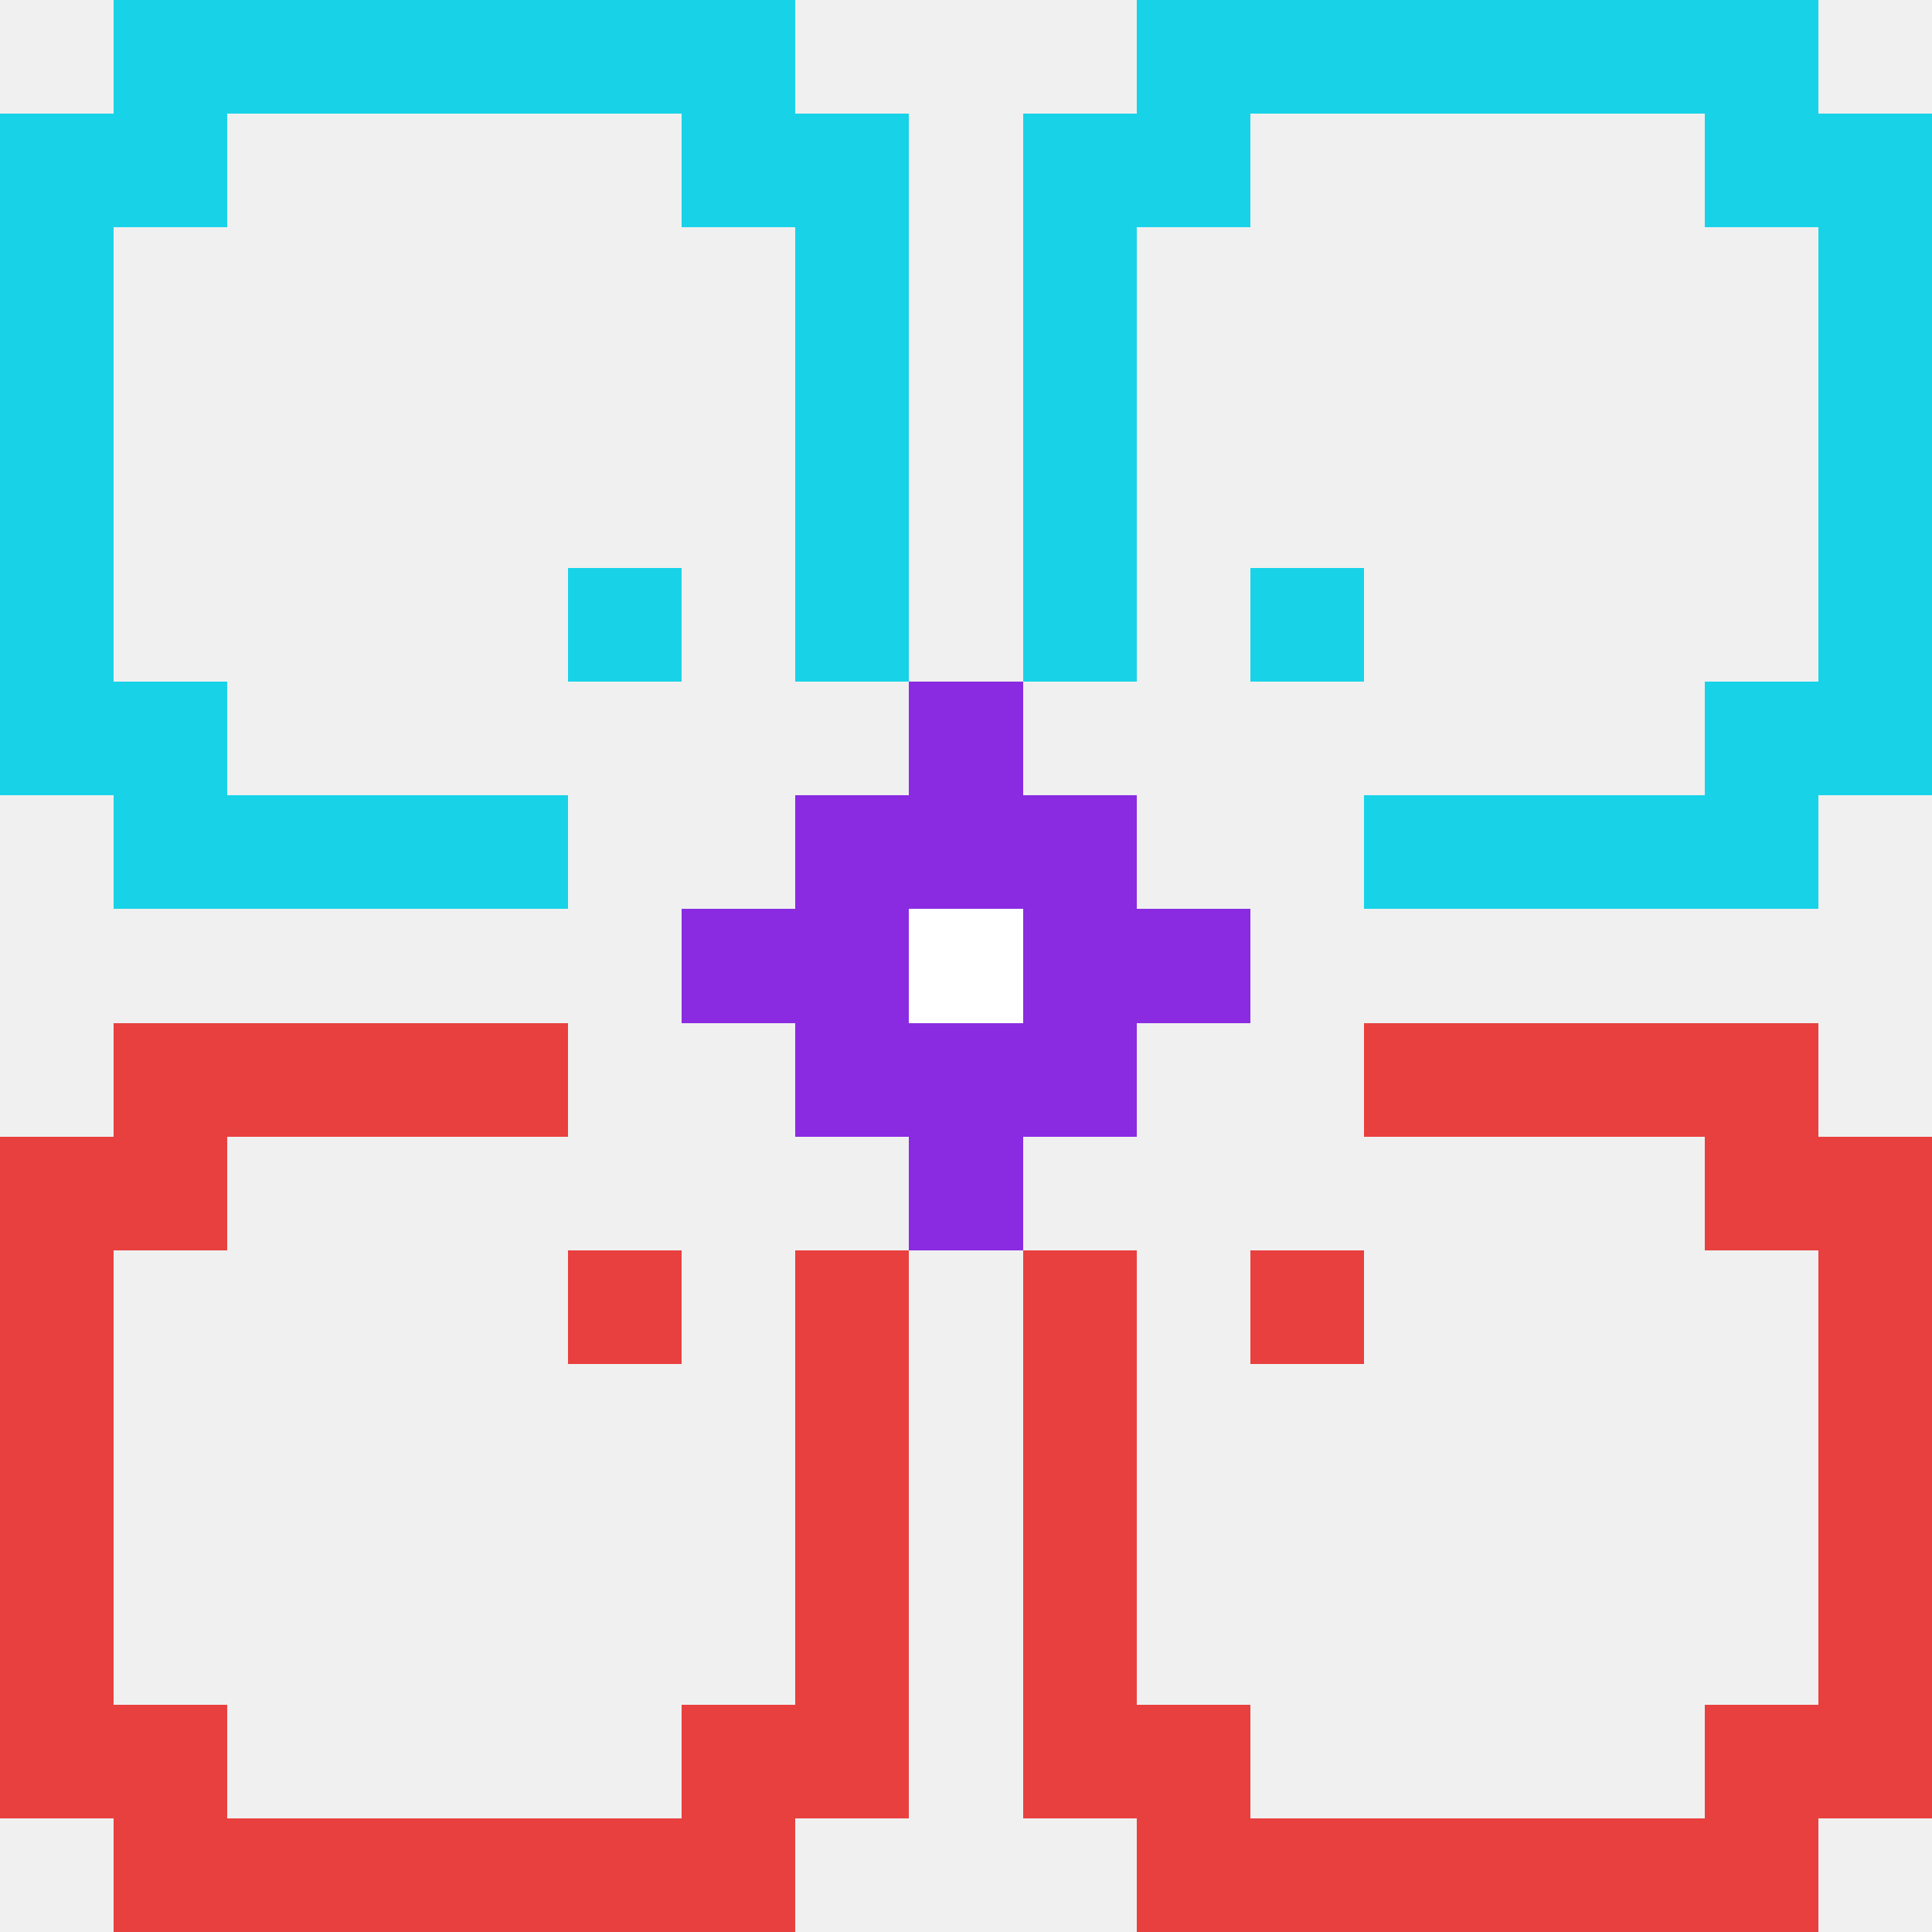
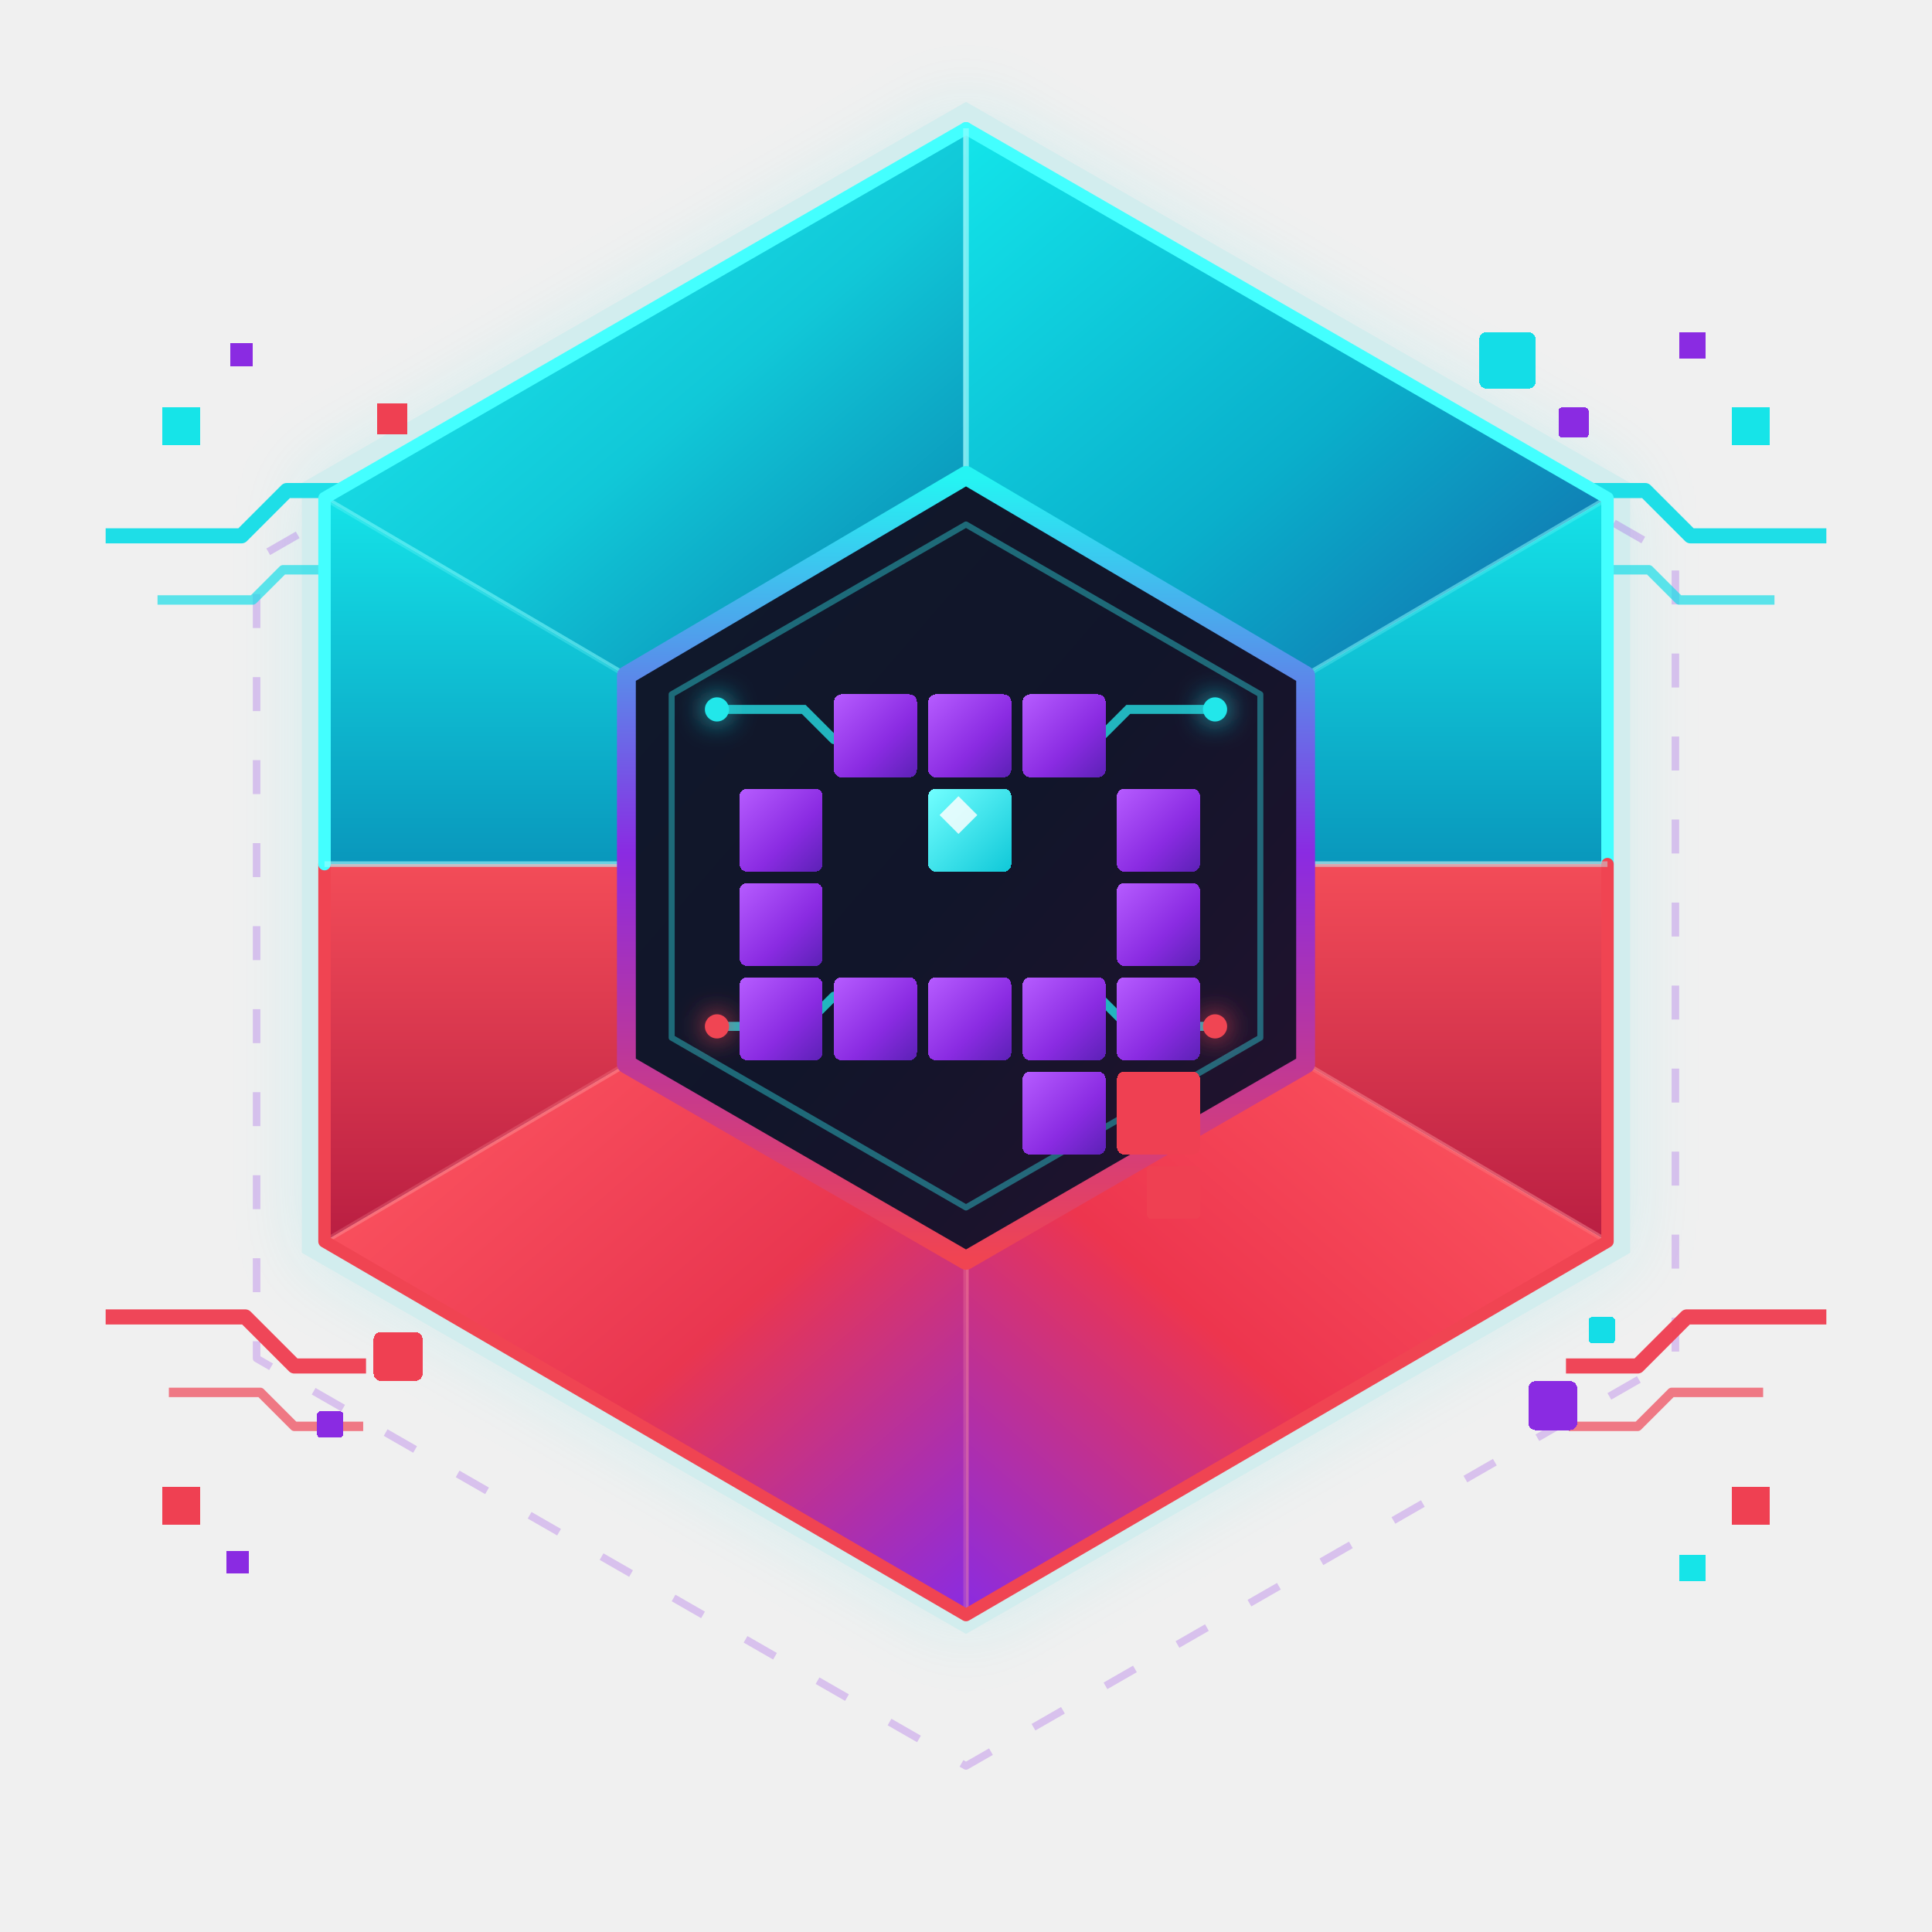
- <svg xmlns="http://www.w3.org/2000/svg" viewBox="0 0 17 17" shape-rendering="crispEdges">
-   <g fill="#18d3e8">
-     <rect x="1" y="0" width="1" height="1" />
-     <rect x="2" y="0" width="1" height="1" />
-     <rect x="3" y="0" width="1" height="1" />
-     <rect x="4" y="0" width="1" height="1" />
-     <rect x="5" y="0" width="1" height="1" />
-     <rect x="6" y="0" width="1" height="1" />
-     <rect x="10" y="0" width="1" height="1" />
-     <rect x="11" y="0" width="1" height="1" />
-     <rect x="12" y="0" width="1" height="1" />
-     <rect x="13" y="0" width="1" height="1" />
-     <rect x="14" y="0" width="1" height="1" />
-     <rect x="15" y="0" width="1" height="1" />
-     <rect x="0" y="1" width="1" height="1" />
-     <rect x="1" y="1" width="1" height="1" />
-     <rect x="6" y="1" width="1" height="1" />
-     <rect x="7" y="1" width="1" height="1" />
-     <rect x="9" y="1" width="1" height="1" />
-     <rect x="10" y="1" width="1" height="1" />
-     <rect x="15" y="1" width="1" height="1" />
-     <rect x="16" y="1" width="1" height="1" />
-     <rect x="0" y="2" width="1" height="1" />
-     <rect x="7" y="2" width="1" height="1" />
-     <rect x="9" y="2" width="1" height="1" />
-     <rect x="16" y="2" width="1" height="1" />
-     <rect x="0" y="3" width="1" height="1" />
-     <rect x="7" y="3" width="1" height="1" />
-     <rect x="9" y="3" width="1" height="1" />
-     <rect x="16" y="3" width="1" height="1" />
-     <rect x="0" y="4" width="1" height="1" />
-     <rect x="7" y="4" width="1" height="1" />
-     <rect x="9" y="4" width="1" height="1" />
-     <rect x="16" y="4" width="1" height="1" />
-     <rect x="0" y="5" width="1" height="1" />
-     <rect x="5" y="5" width="1" height="1" />
-     <rect x="7" y="5" width="1" height="1" />
-     <rect x="9" y="5" width="1" height="1" />
-     <rect x="11" y="5" width="1" height="1" />
-     <rect x="16" y="5" width="1" height="1" />
-     <rect x="0" y="6" width="1" height="1" />
-     <rect x="1" y="6" width="1" height="1" />
-     <rect x="15" y="6" width="1" height="1" />
-     <rect x="16" y="6" width="1" height="1" />
-     <rect x="1" y="7" width="1" height="1" />
-     <rect x="2" y="7" width="1" height="1" />
-     <rect x="3" y="7" width="1" height="1" />
-     <rect x="4" y="7" width="1" height="1" />
-     <rect x="12" y="7" width="1" height="1" />
-     <rect x="13" y="7" width="1" height="1" />
-     <rect x="14" y="7" width="1" height="1" />
-     <rect x="15" y="7" width="1" height="1" />
+ <svg xmlns="http://www.w3.org/2000/svg" viewBox="0 0 512 512" role="img" aria-labelledby="title desc">
+   <defs>
+     <linearGradient id="cyanTopL" x1="0" y1="0" x2="1" y2="1">
+       <stop offset="0" stop-color="#20F3F3" />
+       <stop offset=".54" stop-color="#11C8D8" />
+       <stop offset="1" stop-color="#087FAD" />
+     </linearGradient>
+     <linearGradient id="cyanTopR" x1="0" y1="0" x2="1" y2="1">
+       <stop offset="0" stop-color="#13E5EA" />
+       <stop offset=".55" stop-color="#0AAFCB" />
+       <stop offset="1" stop-color="#1268AA" />
+     </linearGradient>
+     <linearGradient id="cyanSide" x1="0" y1="0" x2="0" y2="1">
+       <stop offset="0" stop-color="#15E3E8" />
+       <stop offset="1" stop-color="#0997BC" />
+     </linearGradient>
+     <linearGradient id="redSide" x1="0" y1="0" x2="0" y2="1">
+       <stop offset="0" stop-color="#F34C58" />
+       <stop offset="1" stop-color="#B91E42" />
+     </linearGradient>
+     <linearGradient id="redBottomR" x1="1" y1="0" x2="0" y2="1">
+       <stop offset="0" stop-color="#FF5B62" />
+       <stop offset=".55" stop-color="#ED354E" />
+       <stop offset="1" stop-color="#8A2BE2" />
+     </linearGradient>
+     <linearGradient id="redBottomL" x1="0" y1="0" x2="1" y2="1">
+       <stop offset="0" stop-color="#FF5962" />
+       <stop offset=".55" stop-color="#E93650" />
+       <stop offset="1" stop-color="#8A2BE2" />
+     </linearGradient>
+     <linearGradient id="purpleTile" x1="0" y1="0" x2="1" y2="1">
+       <stop offset="0" stop-color="#B65CFF" />
+       <stop offset=".6" stop-color="#8A2BE2" />
+       <stop offset="1" stop-color="#5C21B6" />
+     </linearGradient>
+     <linearGradient id="cyanTile" x1="0" y1="0" x2="1" y2="1">
+       <stop offset="0" stop-color="#72FFFF" />
+       <stop offset="1" stop-color="#10C8D8" />
+     </linearGradient>
+     <linearGradient id="coreFill" x1="0" y1="0" x2="1" y2="1">
+       <stop offset="0" stop-color="#10192B" />
+       <stop offset=".5" stop-color="#11152A" />
+       <stop offset="1" stop-color="#25112F" />
+     </linearGradient>
+     <linearGradient id="rim" x1="0" y1="0" x2="0" y2="1">
+       <stop offset="0" stop-color="#25F4F3" />
+       <stop offset=".48" stop-color="#8A2BE2" />
+       <stop offset="1" stop-color="#F04452" />
+     </linearGradient>
+     <filter id="cyanGlow" x="-45%" y="-45%" width="190%" height="190%">
+       <feGaussianBlur stdDeviation="9" result="blur" />
+       <feMerge>
+         <feMergeNode in="blur" />
+         <feMergeNode in="SourceGraphic" />
+       </feMerge>
+     </filter>
+     <filter id="smallGlow" x="-80%" y="-80%" width="260%" height="260%">
+       <feGaussianBlur stdDeviation="3.5" result="blur" />
+       <feMerge>
+         <feMergeNode in="blur" />
+         <feMergeNode in="SourceGraphic" />
+       </feMerge>
+     </filter>
+   </defs>
+   <path d="M256 27 432 128 432 332 256 433 80 332 80 128Z" fill="#13D8E0" opacity=".14" filter="url(#cyanGlow)" />
+   <path d="M256 40 444 148 444 360 256 468 68 360 68 148Z" fill="none" stroke="#8A2BE2" stroke-width="2" stroke-opacity=".24" stroke-dasharray="9 13" stroke-linejoin="round" />
+   <g fill="none" stroke-linecap="square" stroke-linejoin="round">
+     <path d="M30 142h34l12-12h18" stroke="#14DDE7" stroke-width="4" opacity=".95" />
+     <path d="M43 159h24l8-8h16" stroke="#14DDE7" stroke-width="2.5" opacity=".68" />
+     <path d="M482 142h-34l-12-12h-18" stroke="#14DDE7" stroke-width="4" opacity=".95" />
+     <path d="M469 159h-24l-8-8h-16" stroke="#14DDE7" stroke-width="2.5" opacity=".68" />
+     <path d="M30 349h35l13 13h17" stroke="#EF4052" stroke-width="4" opacity=".96" />
+     <path d="M46 369h23l9 9h17" stroke="#EF4052" stroke-width="2.5" opacity=".68" />
+     <path d="M482 349h-35l-13 13h-17" stroke="#EF4052" stroke-width="4" opacity=".96" />
+     <path d="M466 369h-23l-9 9h-17" stroke="#EF4052" stroke-width="2.5" opacity=".68" />
  </g>
-   <g fill="#e8403f">
-     <rect x="1" y="9" width="1" height="1" />
-     <rect x="2" y="9" width="1" height="1" />
-     <rect x="3" y="9" width="1" height="1" />
-     <rect x="4" y="9" width="1" height="1" />
-     <rect x="12" y="9" width="1" height="1" />
-     <rect x="13" y="9" width="1" height="1" />
-     <rect x="14" y="9" width="1" height="1" />
-     <rect x="15" y="9" width="1" height="1" />
-     <rect x="0" y="10" width="1" height="1" />
-     <rect x="1" y="10" width="1" height="1" />
-     <rect x="15" y="10" width="1" height="1" />
-     <rect x="16" y="10" width="1" height="1" />
-     <rect x="0" y="11" width="1" height="1" />
-     <rect x="5" y="11" width="1" height="1" />
-     <rect x="7" y="11" width="1" height="1" />
-     <rect x="9" y="11" width="1" height="1" />
-     <rect x="11" y="11" width="1" height="1" />
-     <rect x="16" y="11" width="1" height="1" />
-     <rect x="0" y="12" width="1" height="1" />
-     <rect x="7" y="12" width="1" height="1" />
-     <rect x="9" y="12" width="1" height="1" />
-     <rect x="16" y="12" width="1" height="1" />
-     <rect x="0" y="13" width="1" height="1" />
-     <rect x="7" y="13" width="1" height="1" />
-     <rect x="9" y="13" width="1" height="1" />
-     <rect x="16" y="13" width="1" height="1" />
-     <rect x="0" y="14" width="1" height="1" />
-     <rect x="7" y="14" width="1" height="1" />
-     <rect x="9" y="14" width="1" height="1" />
-     <rect x="16" y="14" width="1" height="1" />
-     <rect x="0" y="15" width="1" height="1" />
-     <rect x="1" y="15" width="1" height="1" />
-     <rect x="6" y="15" width="1" height="1" />
-     <rect x="7" y="15" width="1" height="1" />
-     <rect x="9" y="15" width="1" height="1" />
-     <rect x="10" y="15" width="1" height="1" />
-     <rect x="15" y="15" width="1" height="1" />
-     <rect x="16" y="15" width="1" height="1" />
-     <rect x="1" y="16" width="1" height="1" />
-     <rect x="2" y="16" width="1" height="1" />
-     <rect x="3" y="16" width="1" height="1" />
-     <rect x="4" y="16" width="1" height="1" />
-     <rect x="5" y="16" width="1" height="1" />
-     <rect x="6" y="16" width="1" height="1" />
-     <rect x="10" y="16" width="1" height="1" />
-     <rect x="11" y="16" width="1" height="1" />
-     <rect x="12" y="16" width="1" height="1" />
-     <rect x="13" y="16" width="1" height="1" />
-     <rect x="14" y="16" width="1" height="1" />
-     <rect x="15" y="16" width="1" height="1" />
+   <g shape-rendering="crispEdges">
+     <rect x="43" y="108" width="10" height="10" fill="#16E4E8" />
+     <rect x="61" y="91" width="6" height="6" fill="#8A2BE2" />
+     <rect x="459" y="108" width="10" height="10" fill="#16E4E8" />
+     <rect x="445" y="88" width="7" height="7" fill="#8A2BE2" />
+     <rect x="43" y="394" width="10" height="10" fill="#EF4052" />
+     <rect x="60" y="411" width="6" height="6" fill="#8A2BE2" />
+     <rect x="459" y="394" width="10" height="10" fill="#EF4052" />
+     <rect x="445" y="412" width="7" height="7" fill="#16E4E8" />
  </g>
-   <g fill="#8a2be2">
-     <rect x="8" y="6" width="1" height="1" />
-     <rect x="7" y="7" width="1" height="1" />
-     <rect x="8" y="7" width="1" height="1" />
-     <rect x="9" y="7" width="1" height="1" />
-     <rect x="6" y="8" width="1" height="1" />
-     <rect x="7" y="8" width="1" height="1" />
-     <rect x="8" y="8" width="1" height="1" />
-     <rect x="9" y="8" width="1" height="1" />
-     <rect x="10" y="8" width="1" height="1" />
-     <rect x="7" y="9" width="1" height="1" />
-     <rect x="8" y="9" width="1" height="1" />
-     <rect x="9" y="9" width="1" height="1" />
-     <rect x="8" y="10" width="1" height="1" />
+   <g stroke-linejoin="round" stroke-width="1.4">
+     <path d="M256 34 86 132 166 179 256 126Z" fill="url(#cyanTopL)" stroke="#8AFFFF" stroke-opacity=".34" />
+     <path d="M256 34 426 132 346 179 256 126Z" fill="url(#cyanTopR)" stroke="#8AFFFF" stroke-opacity=".34" />
+     <path d="M426 132 426 229 346 229 346 179Z" fill="url(#cyanSide)" stroke="#83FFFF" stroke-opacity=".26" />
+     <path d="M426 229 426 329 346 282 346 229Z" fill="url(#redSide)" stroke="#FF9BA1" stroke-opacity=".24" />
+     <path d="M426 329 256 428 256 332 346 282Z" fill="url(#redBottomR)" stroke="#FF9BA1" stroke-opacity=".24" />
+     <path d="M256 428 86 329 166 282 256 332Z" fill="url(#redBottomL)" stroke="#FF9BA1" stroke-opacity=".24" />
+     <path d="M86 329 86 229 166 229 166 282Z" fill="url(#redSide)" stroke="#FF9BA1" stroke-opacity=".24" />
+     <path d="M86 229 86 132 166 179 166 229Z" fill="url(#cyanSide)" stroke="#83FFFF" stroke-opacity=".26" />
  </g>
-   <g fill="#ffffff">
-     <rect x="8" y="8" width="1" height="1" />
+   <path d="M256 34 426 132 426 229" fill="none" stroke="#43FFFF" stroke-width="3.3" stroke-linecap="round" stroke-linejoin="round" />
+   <path d="M426 229 426 329 256 428 86 329 86 229" fill="none" stroke="#F04452" stroke-width="3.3" stroke-linecap="round" stroke-linejoin="round" />
+   <path d="M86 229 86 132 256 34" fill="none" stroke="#43FFFF" stroke-width="3.3" stroke-linecap="round" stroke-linejoin="round" />
+   <path d="M256 34 256 126M166 179 256 126 346 179M166 229h-80M346 229h80" fill="none" stroke="#BDFEFF" stroke-width="1.5" stroke-opacity=".43" />
+   <path d="M256 126 346 179 346 282 256 334 166 282 166 179Z" fill="url(#coreFill)" stroke="url(#rim)" stroke-width="5" stroke-linejoin="round" />
+   <path d="M256 139 334 184 334 275 256 320 178 275 178 184Z" fill="none" stroke="#31DDE4" stroke-opacity=".42" stroke-width="1.6" stroke-linejoin="round" />
+   <path d="M193 188h20l8 8M319 188h-20l-8 8M193 272h20l8-8M319 272h-20l-8-8" fill="none" stroke="#26E2E8" stroke-width="2.4" stroke-linecap="round" opacity=".78" />
+   <g filter="url(#smallGlow)">
+     <circle cx="190" cy="188" r="3.2" fill="#20E7EA" />
+     <circle cx="322" cy="188" r="3.2" fill="#20E7EA" />
+     <circle cx="190" cy="272" r="3.2" fill="#F04452" />
+     <circle cx="322" cy="272" r="3.2" fill="#F04452" />
+   </g>
+   <g shape-rendering="crispEdges">
+     <rect x="221" y="184" width="22" height="22" rx="2" fill="url(#purpleTile)" />
+     <rect x="246" y="184" width="22" height="22" rx="2" fill="url(#purpleTile)" />
+     <rect x="271" y="184" width="22" height="22" rx="2" fill="url(#purpleTile)" />
+     <rect x="196" y="209" width="22" height="22" rx="2" fill="url(#purpleTile)" />
+     <rect x="296" y="209" width="22" height="22" rx="2" fill="url(#purpleTile)" />
+     <rect x="196" y="234" width="22" height="22" rx="2" fill="url(#purpleTile)" />
+     <rect x="296" y="234" width="22" height="22" rx="2" fill="url(#purpleTile)" />
+     <rect x="196" y="259" width="22" height="22" rx="2" fill="url(#purpleTile)" />
+     <rect x="221" y="259" width="22" height="22" rx="2" fill="url(#purpleTile)" />
+     <rect x="246" y="259" width="22" height="22" rx="2" fill="url(#purpleTile)" />
+     <rect x="271" y="259" width="22" height="22" rx="2" fill="url(#purpleTile)" />
+     <rect x="296" y="259" width="22" height="22" rx="2" fill="url(#purpleTile)" />
+     <rect x="246" y="209" width="22" height="22" rx="2" fill="url(#cyanTile)" />
+     <rect x="271" y="284" width="22" height="22" rx="2" fill="url(#purpleTile)" />
+     <rect x="296" y="284" width="22" height="22" rx="2" fill="#EF4052" />
+     <rect x="304" y="309" width="14" height="14" rx="1" fill="#EF4052" />
+   </g>
+   <path d="M254 211l5 5-5 5-5-5Z" fill="#FFFFFF" opacity=".82" />
+   <g shape-rendering="crispEdges">
+     <rect x="392" y="88" width="15" height="15" rx="2" fill="#14DDE7" />
+     <rect x="413" y="108" width="8" height="8" rx="1" fill="#8A2BE2" />
+     <rect x="99" y="353" width="13" height="13" rx="2" fill="#EF4052" />
+     <rect x="84" y="374" width="7" height="7" rx="1" fill="#8A2BE2" />
+     <rect x="405" y="366" width="13" height="13" rx="2" fill="#8A2BE2" />
+     <rect x="421" y="349" width="7" height="7" rx="1" fill="#14DDE7" />
+     <rect x="100" y="107" width="8" height="8" fill="#EF4052" />
  </g>
</svg>
